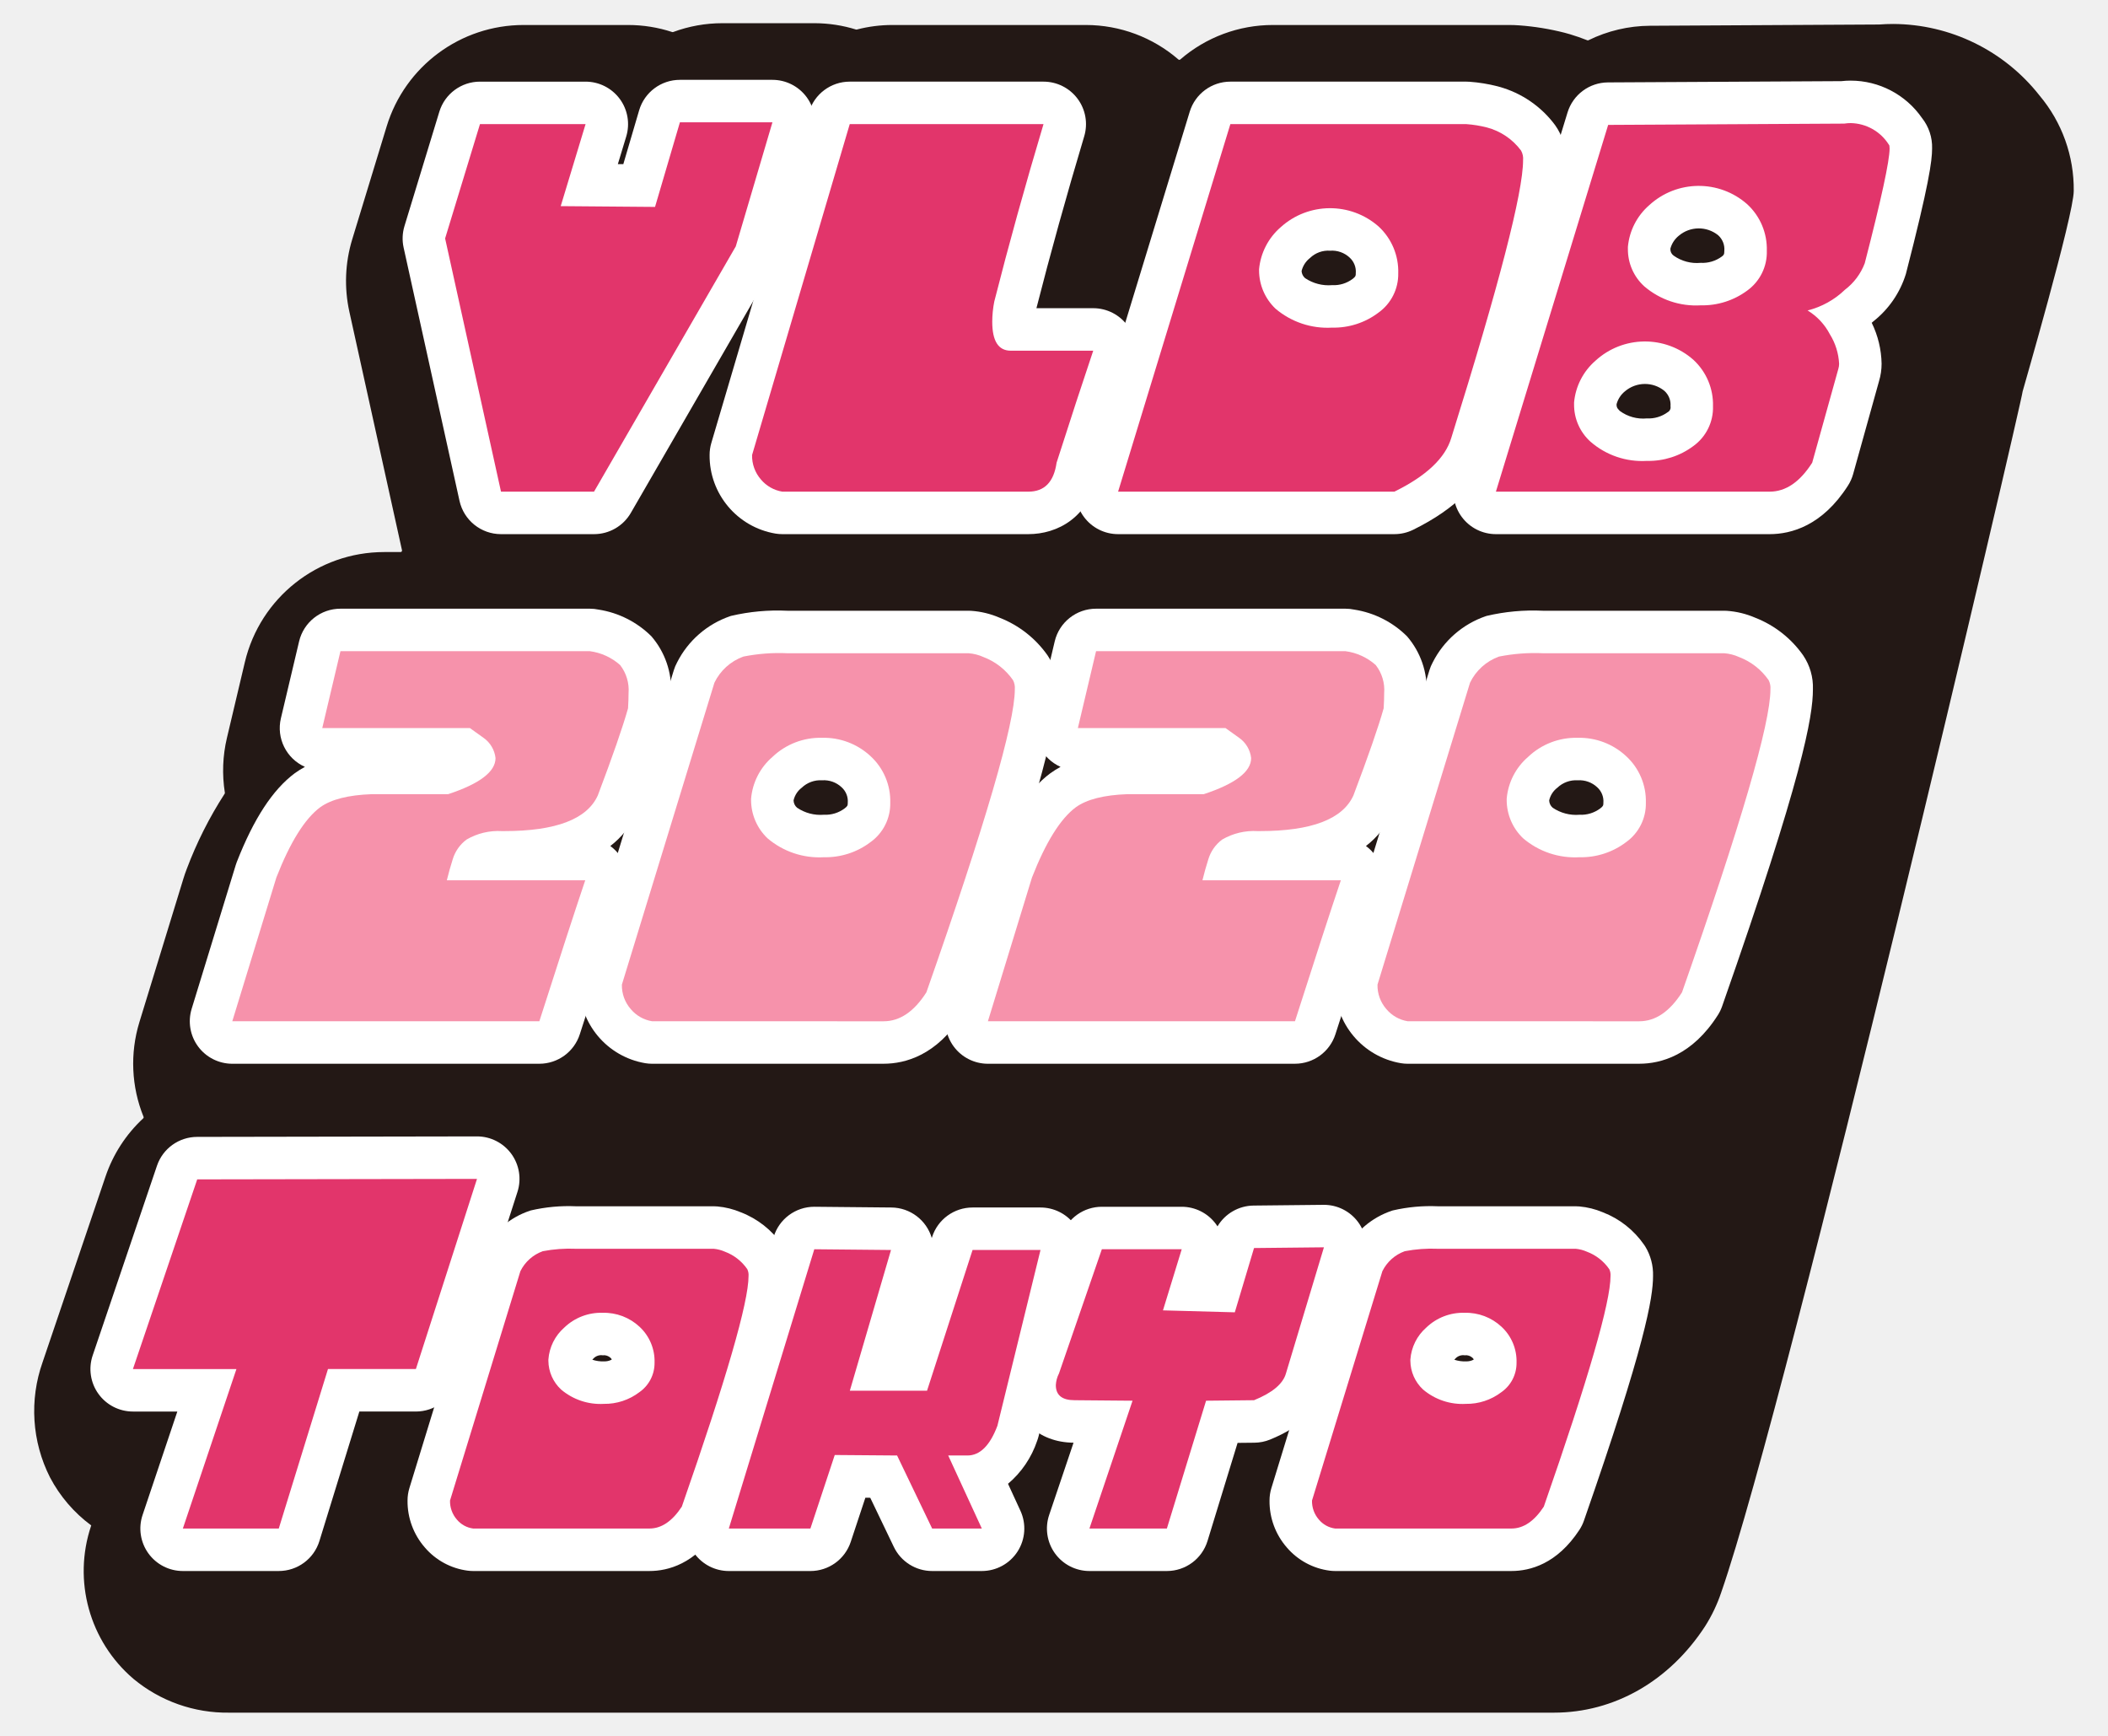
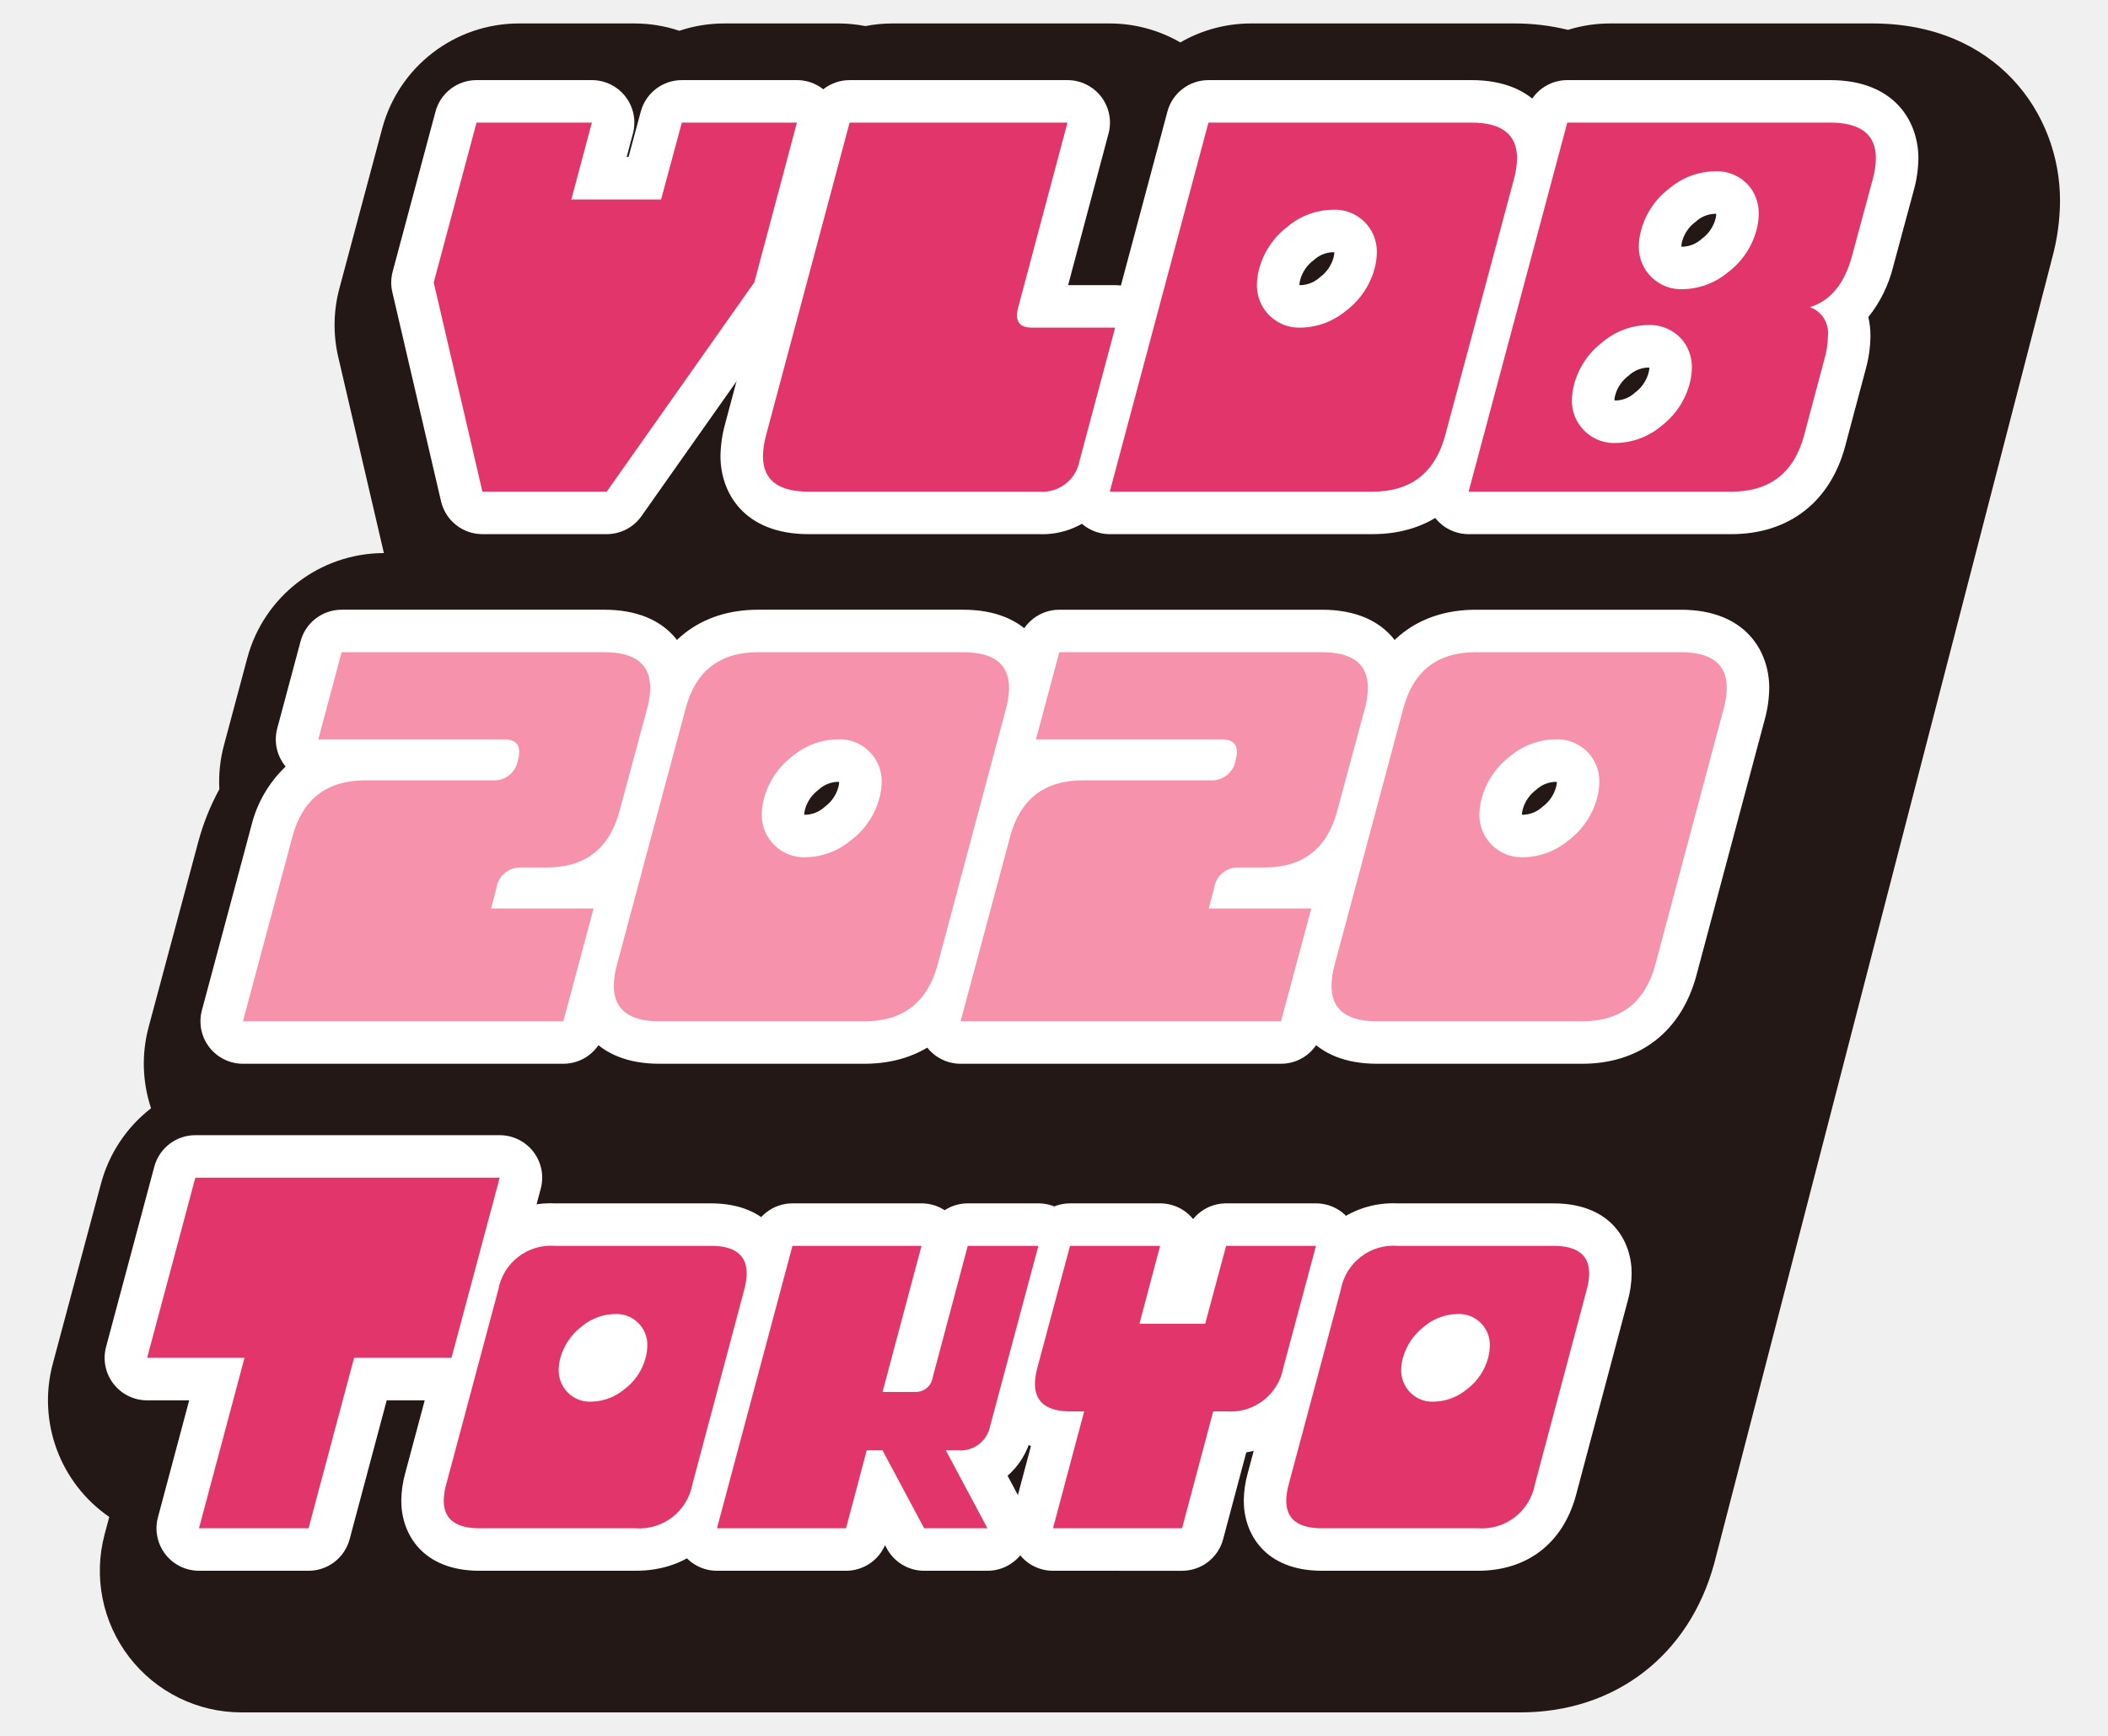
<svg xmlns="http://www.w3.org/2000/svg" viewBox="0 0 240.945 198.425">
  <defs>
    <style>.a{fill:#231815;}.b{fill:#fff;}.c{fill:#e2356b;}.d{fill:#f692ab;}</style>
  </defs>
-   <path class="a" d="M237.029,21.83A16.634,16.634,0,0,0,233.12,10.921,21.384,21.384,0,0,0,216.386,2.74c-.532,0-1.069.021-1.607.062l-26.195.143A16.136,16.136,0,0,0,181.561,4.6a.157.157,0,0,1-.128.005c-.647-.254-1.307-.488-1.984-.69-.204-.061-.408-.118-.614-.171A29.583,29.583,0,0,0,173.652,2.9q-.59-.043-1.182-.043H145.488A16.17,16.17,0,0,0,134.904,6.8a.16.16,0,0,1-.211,0A16.173,16.173,0,0,0,124.13,2.857H101.982a16.166,16.166,0,0,0-4.055.521.151.151,0,0,1-.082-.002,16.127,16.127,0,0,0-4.698-.724H82.571a16.16,16.16,0,0,0-5.632,1.01.153.153,0,0,1-.102.002A16.189,16.189,0,0,0,71.79,2.857H59.845A16.359,16.359,0,0,0,44.197,14.445L40.262,27.351a16.355,16.355,0,0,0-.327,8.294l6.013,27.254a.169.169,0,0,1-.165.206H43.906A16.36,16.36,0,0,0,27.986,75.696l-2.049,8.658a16.203,16.203,0,0,0-.235,6.263.154.154,0,0,1-.024.111,45.121,45.121,0,0,0-4.34,8.623c-.136.35-.26.713-.37,1.072L15.93,116.852a16.184,16.184,0,0,0,.477,10.809.159.159,0,0,1-.039.177,16.14,16.14,0,0,0-4.302,6.638L4.873,155.7a16.769,16.769,0,0,0,.841,13.178,16.232,16.232,0,0,0,4.715,5.495l-.02.057a16.204,16.204,0,0,0,4.84,17.477,16.747,16.747,0,0,0,10.944,3.867H177.615c6.875,0,13.169-3.589,17.26-9.847a17.773,17.773,0,0,0,1.863-3.902c7.748-22.271,34.496-136.717,34.449-137.282C231.185,44.708,237.029,24.588,237.029,21.83Z" />
-   <path class="b" d="M57.264,61.058a4.857,4.857,0,0,1-4.743-3.81L46.134,28.302a4.854,4.854,0,0,1,.098-2.463l3.984-13.066a4.856,4.856,0,0,1,4.646-3.44h12.07A4.858,4.858,0,0,1,71.58,15.598l-.959,3.162.624.005,1.808-6.151a4.858,4.858,0,0,1,4.66-3.487H88.289A4.857,4.857,0,0,1,92.947,15.36L88.758,29.54a4.879,4.879,0,0,1-.453,1.054L72.104,58.631a4.857,4.857,0,0,1-4.205,2.427Z" />
-   <path class="b" d="M89.42,61.058a4.885,4.885,0,0,1-.782-.064,9.034,9.034,0,0,1-7.531-8.983,4.853,4.853,0,0,1,.198-1.375L92.467,12.815A4.857,4.857,0,0,1,97.125,9.332h22.148a4.857,4.857,0,0,1,4.653,6.249c-2.034,6.798-3.871,13.406-5.462,19.649h6.492a4.857,4.857,0,0,1,4.603,6.408c-1.15,3.414-2.515,7.58-4.056,12.388-.926,5.173-4.684,7.031-7.959,7.031Z" />
-   <path class="b" d="M127.799,61.058a4.857,4.857,0,0,1-4.646-6.276L135.986,12.77a4.858,4.858,0,0,1,4.646-3.438h26.982q.177,0,.354.013a18.206,18.206,0,0,1,3.195.52q.094.024.185.051a11.909,11.909,0,0,1,6.401,4.388,6.437,6.437,0,0,1,1.195,4.015c0,2.896-.957,9.284-8.424,33.177-1.06,3.579-4.095,6.65-8.995,9.062a4.864,4.864,0,0,1-2.144.499Zm21.365-29.27a4.816,4.816,0,0,0,3.098.807,3.588,3.588,0,0,0,2.351-.718c.352-.271.352-.37.352-.636a2.166,2.166,0,0,0-.702-1.798,2.95,2.95,0,0,0-2.234-.786,3.005,3.005,0,0,0-2.3.838,2.686,2.686,0,0,0-.958,1.488A1.16,1.16,0,0,0,149.164,31.787Z" />
-   <path class="b" d="M170.982,61.058a4.858,4.858,0,0,1-4.644-6.278L179.17,12.855A4.858,4.858,0,0,1,183.788,9.42l26.683-.144a9.417,9.417,0,0,1,1.059-.06,9.929,9.929,0,0,1,8.154,4.273,5.355,5.355,0,0,1,1.155,3.484c0,1.415-.362,4.132-2.995,14.338a11.049,11.049,0,0,1-3.722,5.425l-.184.162a11.091,11.091,0,0,1,1.129,4.684,6.892,6.892,0,0,1-.292,1.982l-2.962,10.63a4.856,4.856,0,0,1-.583,1.306c-2.927,4.593-6.487,5.558-8.959,5.558ZM184.774,46.24c0,.204,0,.38.369.732a4.48,4.48,0,0,0,3.095.856,3.674,3.674,0,0,0,2.382-.712.628.628,0,0,0,.32-.671,2.135,2.135,0,0,0-.702-1.769,3.528,3.528,0,0,0-4.511.059,2.841,2.841,0,0,0-.953,1.468Zm6.152-17.783a.885.885,0,0,0,.369.762,4.577,4.577,0,0,0,3.095.827,3.724,3.724,0,0,0,2.398-.71c.227-.171.304-.228.304-.673a2.135,2.135,0,0,0-.702-1.769,3.528,3.528,0,0,0-4.511.059,2.841,2.841,0,0,0-.953,1.468Z" />
-   <path class="b" d="M26.551,121.598a4.857,4.857,0,0,1-4.644-6.281l5.039-16.436c.036-.117.076-.233.12-.346,1.938-4.952,4.107-8.274,6.633-10.153a10.726,10.726,0,0,1,1.154-.722,4.856,4.856,0,0,1-2.746-5.553l2.08-8.789a4.857,4.857,0,0,1,4.727-3.738H67.42a4.834,4.834,0,0,1,1.006.105,10.929,10.929,0,0,1,6.031,3.052A9.286,9.286,0,0,1,76.7,79.241q0,.891-.067,2.022a4.853,4.853,0,0,1-.173,1.023c-.65,2.306-1.823,5.695-3.589,10.362-.037.097-.076.192-.119.287A9.833,9.833,0,0,1,69.76,96.707a4.862,4.862,0,0,1,1.735,5.472c-1.178,3.495-2.935,8.893-5.221,16.041a4.857,4.857,0,0,1-4.626,3.377Z" />
-   <path class="b" d="M74.539,121.598a4.885,4.885,0,0,1-.782-.064,9.039,9.039,0,0,1-7.531-8.983,4.845,4.845,0,0,1,.213-1.423L77.015,76.617a4.822,4.822,0,0,1,.378-.899,10.672,10.672,0,0,1,6.06-5.281c.036-.012.073-.023.11-.035a23.309,23.309,0,0,1,6.415-.589h20.713c.107,0,.216.003.323.011a9.848,9.848,0,0,1,3.252.792,12.058,12.058,0,0,1,5.467,4.295,6.506,6.506,0,0,1,1.117,3.889c0,3.1-1.18,10.02-10.381,36.237a4.831,4.831,0,0,1-.487,1.001c-2.927,4.593-6.503,5.558-8.988,5.558ZM91.1,92.327a4.758,4.758,0,0,0,3.068.807,3.647,3.647,0,0,0,2.378-.727c.353-.27.353-.36.353-.627a2.149,2.149,0,0,0-.704-1.788,2.967,2.967,0,0,0-2.232-.797,3.09,3.09,0,0,0-2.324.849,2.515,2.515,0,0,0-.934,1.446A1.14,1.14,0,0,0,91.1,92.327Z" />
-   <path class="b" d="M112.918,121.598a4.857,4.857,0,0,1-4.644-6.281l5.039-16.436c.036-.117.076-.233.12-.346,1.938-4.952,4.107-8.274,6.633-10.153a10.716,10.716,0,0,1,1.154-.722,4.856,4.856,0,0,1-2.746-5.553l2.08-8.789a4.857,4.857,0,0,1,4.727-3.738h28.506a4.834,4.834,0,0,1,1.006.105,10.929,10.929,0,0,1,6.031,3.052,9.286,9.286,0,0,1,2.243,6.504q0,.891-.067,2.022a4.853,4.853,0,0,1-.173,1.023c-.65,2.306-1.823,5.695-3.589,10.362-.037.097-.076.192-.119.287a9.832,9.832,0,0,1-2.992,3.771,4.862,4.862,0,0,1,1.735,5.472c-1.178,3.495-2.935,8.893-5.221,16.041a4.857,4.857,0,0,1-4.626,3.377Z" />
-   <path class="b" d="M160.906,121.598a4.885,4.885,0,0,1-.782-.064,9.039,9.039,0,0,1-7.531-8.983,4.845,4.845,0,0,1,.213-1.423l10.576-34.512a4.822,4.822,0,0,1,.378-.899A10.672,10.672,0,0,1,169.82,70.437c.036-.012.073-.023.11-.035a23.309,23.309,0,0,1,6.415-.589h20.713c.107,0,.216.003.323.011a9.849,9.849,0,0,1,3.252.792,12.058,12.058,0,0,1,5.467,4.295,6.506,6.506,0,0,1,1.117,3.889c0,3.1-1.18,10.02-10.381,36.237a4.831,4.831,0,0,1-.487,1.001c-2.927,4.593-6.503,5.558-8.988,5.558Zm16.561-29.27a4.758,4.758,0,0,0,3.068.807,3.647,3.647,0,0,0,2.378-.727c.353-.27.353-.36.353-.627a2.149,2.149,0,0,0-.704-1.788,2.967,2.967,0,0,0-2.232-.797,3.089,3.089,0,0,0-2.324.849,2.515,2.515,0,0,0-.934,1.446A1.14,1.14,0,0,0,177.467,92.327Z" />
-   <path class="b" d="M20.901,179.583A4.857,4.857,0,0,1,16.296,173.18l3.973-11.827H15.194a4.856,4.856,0,0,1-4.6-6.416l7.348-21.681a4.856,4.856,0,0,1,4.591-3.298l31.989-.056a4.858,4.858,0,0,1,4.624,6.343l-6.986,21.736a4.858,4.858,0,0,1-4.624,3.371h-6.462l-4.566,14.805a4.858,4.858,0,0,1-4.642,3.425Z" />
-   <path class="b" d="M54.082,179.583a4.852,4.852,0,0,1-.617-.04,7.75,7.75,0,0,1-4.903-2.648,8.027,8.027,0,0,1-1.98-5.37,4.854,4.854,0,0,1,.213-1.424l8.043-26.217a4.924,4.924,0,0,1,.41-.957,9.358,9.358,0,0,1,5.308-4.526c.041-.013.082-.025.123-.038a19.066,19.066,0,0,1,5.149-.473H81.58q.211,0,.422.019a8.912,8.912,0,0,1,2.676.668,10.197,10.197,0,0,1,4.712,3.709c.047.067.093.136.137.205a6.129,6.129,0,0,1,.889,3.373c0,2.47-.897,7.88-7.896,27.955a4.824,4.824,0,0,1-.525,1.066c-2.547,3.882-5.627,4.697-7.762,4.697Zm13.62-24.154a3.757,3.757,0,0,0,1.325.19,1.766,1.766,0,0,0,.896-.202.406.406,0,0,0-.137-.204,1.11,1.11,0,0,0-.898-.29,1.215,1.215,0,0,0-1.008.318C67.808,155.312,67.749,155.375,67.702,155.429Z" />
-   <path class="b" d="M106.545,179.583a4.857,4.857,0,0,1-4.379-2.755L99.47,171.21l-.559-.004-1.672,5.048a4.857,4.857,0,0,1-4.61,3.33H83.305a4.857,4.857,0,0,1-4.644-6.278L88.43,141.381a4.857,4.857,0,0,1,4.644-3.436c.016,0,8.815.085,8.815.085a4.857,4.857,0,0,1,4.613,3.488l.041-.127a4.857,4.857,0,0,1,4.621-3.362H118.93a4.857,4.857,0,0,1,4.717,6.013l-4.926,20.095a4.819,4.819,0,0,1-.172.557,11.027,11.027,0,0,1-3.333,4.918l1.419,3.084a4.857,4.857,0,0,1-4.412,6.887Z" />
-   <path class="b" d="M124.523,179.583a4.857,4.857,0,0,1-4.603-6.409l2.786-8.259c-4.039-.034-6.88-2.731-6.88-6.581a7.782,7.782,0,0,1,.695-3.119l4.83-13.997a4.857,4.857,0,0,1,4.591-3.272h9.129a4.856,4.856,0,0,1,3.905,1.97q.097.131.185.268a4.859,4.859,0,0,1,4.125-2.376s8.023-.084,8.039-.084a4.857,4.857,0,0,1,4.65,6.257l-4.342,14.418c-.734,2.616-2.919,4.717-6.468,6.16a4.856,4.856,0,0,1-1.779.357l-1.93.02L138.019,176.15a4.858,4.858,0,0,1-4.644,3.433Z" />
-   <path class="b" d="M152.607,179.583a4.852,4.852,0,0,1-.617-.04,7.75,7.75,0,0,1-4.903-2.648,8.027,8.027,0,0,1-1.98-5.37,4.854,4.854,0,0,1,.213-1.424l8.043-26.217a4.912,4.912,0,0,1,.41-.957,9.358,9.358,0,0,1,5.308-4.526c.041-.013.082-.025.123-.038a19.066,19.066,0,0,1,5.149-.473h15.754q.211,0,.422.019a8.912,8.912,0,0,1,2.676.668,10.196,10.196,0,0,1,4.712,3.709c.047.067.093.136.137.205a6.129,6.129,0,0,1,.889,3.373c0,2.47-.897,7.88-7.896,27.955a4.824,4.824,0,0,1-.525,1.066c-2.547,3.882-5.627,4.697-7.762,4.697Zm13.62-24.154a3.758,3.758,0,0,0,1.325.19,1.766,1.766,0,0,0,.896-.202.406.406,0,0,0-.137-.204,1.11,1.11,0,0,0-.898-.29,1.215,1.215,0,0,0-1.008.318C166.333,155.312,166.274,155.375,166.228,155.429Z" />
-   <path class="c" d="M67.898,56.201H57.264L50.877,27.255,54.861,14.189h12.07L64.09,23.564l10.781.088,2.842-9.668H88.289L84.1,28.164Z" />
-   <path class="c" d="M89.42,56.201a4.041,4.041,0,0,1-2.447-1.392,4.106,4.106,0,0,1-1.01-2.798L97.125,14.189h22.148q-3.164,10.576-5.625,20.273a12.087,12.087,0,0,0-.234,2.314q0,3.311,2.109,3.311h9.434Q123.17,45.39,120.768,52.89q-.469,3.311-3.223,3.311Z" />
-   <path class="c" d="M165.885,50.048q-1.025,3.457-6.504,6.152H127.799L140.631,14.189h26.982a13.336,13.336,0,0,1,2.344.381,7.127,7.127,0,0,1,3.897,2.637,1.88,1.88,0,0,1,.234,1.113Q174.088,23.798,165.885,50.048ZM152.262,37.451a8.449,8.449,0,0,0,5.316-1.728A5.407,5.407,0,0,0,159.82,31.24a6.997,6.997,0,0,0-2.242-5.347,8.409,8.409,0,0,0-11.205.088,7.243,7.243,0,0,0-2.461,4.79v.146a6.049,6.049,0,0,0,1.875,4.365A9.169,9.169,0,0,0,152.262,37.451Z" />
-   <path class="c" d="M210.797,14.13a4.813,4.813,0,0,1,.732-.059,5.263,5.263,0,0,1,4.365,2.461q.088.059.088.44,0,2.109-2.842,13.125a6.834,6.834,0,0,1-2.256,3.018,9.464,9.464,0,0,1-4.277,2.373,6.918,6.918,0,0,1,2.549,2.725,7.03,7.03,0,0,1,1.055,3.369,2.03,2.03,0,0,1-.088.586L207.135,52.89q-2.109,3.311-4.863,3.311H170.982l12.832-41.924ZM188.238,52.685a8.546,8.546,0,0,0,5.316-1.699,5.412,5.412,0,0,0,2.242-4.541,6.963,6.963,0,0,0-2.242-5.317,8.367,8.367,0,0,0-11.205.117,7.175,7.175,0,0,0-2.432,4.761V46.24a5.672,5.672,0,0,0,1.875,4.248A8.986,8.986,0,0,0,188.238,52.685Zm6.152-17.783a8.597,8.597,0,0,0,5.316-1.685,5.402,5.402,0,0,0,2.242-4.556,6.963,6.963,0,0,0-2.242-5.317,8.367,8.367,0,0,0-11.205.117,7.175,7.175,0,0,0-2.432,4.761v.234a5.703,5.703,0,0,0,1.875,4.277A9.061,9.061,0,0,0,194.391,34.902Z" />
-   <path class="d" d="M53.709,83.225H36.834l2.08-8.789H67.42a6.484,6.484,0,0,1,3.457,1.582,4.64,4.64,0,0,1,.967,3.223q0,.762-.059,1.728-.908,3.223-3.457,9.961-1.846,4.072-10.693,4.072h-.264a7.193,7.193,0,0,0-4.043.967,4.38,4.38,0,0,0-1.582,2.256q-.381,1.201-.674,2.402h15.82q-1.787,5.303-5.244,16.113H26.551l5.039-16.436q2.373-6.064,5.01-8.027,1.875-1.348,5.859-1.494h8.76q5.42-1.787,5.42-4.131a3.267,3.267,0,0,0-1.377-2.314Q54.529,83.811,53.709,83.225Z" />
-   <path class="d" d="M74.539,116.741a4.035,4.035,0,0,1-2.445-1.392,4.107,4.107,0,0,1-1.012-2.798L81.658,78.04a5.891,5.891,0,0,1,3.311-2.988,20.954,20.954,0,0,1,5.01-.381h20.713a5.017,5.017,0,0,1,1.728.44,7.243,7.243,0,0,1,3.369,2.637,1.948,1.948,0,0,1,.205,1.055q0,5.83-10.107,34.629-2.109,3.311-4.893,3.311Zm19.629-18.75A8.513,8.513,0,0,0,99.5,96.262,5.394,5.394,0,0,0,101.756,91.78,6.974,6.974,0,0,0,99.5,86.433a7.835,7.835,0,0,0-5.537-2.095,7.919,7.919,0,0,0-5.668,2.183,7.098,7.098,0,0,0-2.447,4.79v.146a6.05,6.05,0,0,0,1.875,4.365A9.126,9.126,0,0,0,94.168,97.991Z" />
-   <path class="d" d="M140.076,83.225h-16.875l2.08-8.789h28.506a6.483,6.483,0,0,1,3.457,1.582,4.64,4.64,0,0,1,.967,3.223q0,.762-.059,1.728-.908,3.223-3.457,9.961-1.846,4.072-10.693,4.072h-.264a7.193,7.193,0,0,0-4.043.967,4.379,4.379,0,0,0-1.582,2.256q-.381,1.201-.674,2.402h15.82q-1.787,5.303-5.244,16.113H112.918l5.039-16.436q2.373-6.064,5.01-8.027,1.875-1.348,5.859-1.494h8.76q5.42-1.787,5.42-4.131a3.267,3.267,0,0,0-1.377-2.314Q140.897,83.811,140.076,83.225Z" />
-   <path class="d" d="M160.906,116.741a4.036,4.036,0,0,1-2.445-1.392,4.108,4.108,0,0,1-1.012-2.798L168.025,78.04a5.891,5.891,0,0,1,3.311-2.988,20.956,20.956,0,0,1,5.01-.381h20.713a5.017,5.017,0,0,1,1.728.44,7.243,7.243,0,0,1,3.369,2.637,1.948,1.948,0,0,1,.205,1.055q0,5.83-10.107,34.629-2.109,3.311-4.893,3.311Zm19.629-18.75a8.513,8.513,0,0,0,5.332-1.728,5.394,5.394,0,0,0,2.256-4.482,6.974,6.974,0,0,0-2.256-5.347,7.835,7.835,0,0,0-5.537-2.095,7.919,7.919,0,0,0-5.668,2.183,7.098,7.098,0,0,0-2.447,4.79v.146a6.05,6.05,0,0,0,1.875,4.365A9.126,9.126,0,0,0,180.535,97.991Z" />
-   <path class="c" d="M20.901,174.726l6.123-18.23h-11.83l7.348-21.681,31.98-.056-6.986,21.736H37.488l-5.623,18.23Z" />
-   <path class="c" d="M54.082,174.726a2.913,2.913,0,0,1-1.865-1.029,3.183,3.183,0,0,1-.779-2.172l8.043-26.217a4.587,4.587,0,0,1,2.56-2.283,16.385,16.385,0,0,1,3.785-.277H81.58a4.083,4.083,0,0,1,1.279.334,5.395,5.395,0,0,1,2.561,2.004,1.558,1.558,0,0,1,.139.779q0,4.481-7.625,26.356-1.644,2.505-3.701,2.505Zm14.945-14.25a6.516,6.516,0,0,0,4.035-1.322,4.058,4.058,0,0,0,1.754-3.381,5.372,5.372,0,0,0-1.711-4.106,5.942,5.942,0,0,0-4.217-1.601,6.052,6.052,0,0,0-4.385,1.684,5.372,5.372,0,0,0-1.822,3.66v.14a4.525,4.525,0,0,0,1.447,3.283A6.946,6.946,0,0,0,69.027,160.476Z" />
-   <path class="c" d="M93.074,142.802l8.768.084-4.705,16.087h8.824l5.203-16.087H118.93L114.004,162.981q-1.28,3.395-3.424,3.396H108.381l3.842,8.35H106.545l-4.008-8.35-7.125-.056-2.783,8.405H83.305Z" />
-   <path class="c" d="M151.326,142.58l-4.342,14.418q-.501,1.781-3.647,3.06l-5.482.057-4.481,14.611h-8.852l4.928-14.611-6.625-.057q-2.142,0-2.143-1.725a3.301,3.301,0,0,1,.361-1.336l4.899-14.195h9.129l-2.143,6.986,8.211.223,2.197-7.348Z" />
-   <path class="c" d="M152.607,174.726a2.913,2.913,0,0,1-1.865-1.029,3.183,3.183,0,0,1-.779-2.172l8.043-26.217a4.587,4.587,0,0,1,2.56-2.283,16.385,16.385,0,0,1,3.785-.277h15.754a4.083,4.083,0,0,1,1.279.334,5.396,5.396,0,0,1,2.561,2.004,1.558,1.558,0,0,1,.139.779q0,4.481-7.625,26.356-1.643,2.505-3.701,2.505Zm14.945-14.25a6.516,6.516,0,0,0,4.035-1.322,4.058,4.058,0,0,0,1.754-3.381,5.372,5.372,0,0,0-1.711-4.106,5.942,5.942,0,0,0-4.217-1.601,6.052,6.052,0,0,0-4.385,1.684,5.372,5.372,0,0,0-1.822,3.66v.14a4.525,4.525,0,0,0,1.447,3.283A6.946,6.946,0,0,0,167.553,160.476Z" />
+   <path class="a" d="M195.938,178.71c-2.869,10.54-11.35,17.034-22.156,17.034H27.602a16.189,16.189,0,0,1-15.641-20.368l.527-1.973a16.189,16.189,0,0,1-6.454-17.517l5.512-20.595A16.16,16.16,0,0,1,17.264,126.686a16.18,16.18,0,0,1-.277-9.28l5.654-21.094a27.276,27.276,0,0,1,2.429-6.092,16.171,16.171,0,0,1,.528-5.035l2.666-9.961A16.189,16.189,0,0,1,43.879,63.222l-5.215-22.399a16.189,16.189,0,0,1,.129-7.857L43.685,14.685A16.189,16.189,0,0,1,59.324,2.681h13.184a16.195,16.195,0,0,1,5.14.837A16.178,16.178,0,0,1,82.791,2.681h13.154a16.136,16.136,0,0,1,2.969.3,16.181,16.181,0,0,1,3.053-.3h24.902a16.161,16.161,0,0,1,8.043,2.168,16.139,16.139,0,0,1,8.071-2.168H173.042a25.43,25.43,0,0,1,6.183.732,16.147,16.147,0,0,1,4.774-.732h30.029c14.071,0,21.434,10.193,21.434,20.262a25.463,25.463,0,0,1-.898,6.544Z" />
+   <path class="b" d="M55.141,61.059a4.857,4.857,0,0,1-4.73-3.755L44.844,33.397a4.852,4.852,0,0,1,.039-2.357l4.893-18.281A4.856,4.856,0,0,1,54.467,9.157H67.65a4.857,4.857,0,0,1,4.693,6.108L71.629,17.946h.212L73.244,12.748A4.858,4.858,0,0,1,77.934,9.157H91.088a4.857,4.857,0,0,1,4.693,6.107l-4.863,18.252a4.867,4.867,0,0,1-.724,1.548l-16.875,23.936a4.858,4.858,0,0,1-3.97,2.058Z" />
+   <path class="b" d="M92.423,61.059c-7.434,0-10.071-4.794-10.071-8.9a14.281,14.281,0,0,1,.509-3.628l9.558-35.77a4.858,4.858,0,0,1,4.692-3.603H122.013a4.857,4.857,0,0,1,4.693,6.108l-4.621,17.329h5.377a4.857,4.857,0,0,1,4.692,6.111l-4.072,15.234a9.167,9.167,0,0,1-9.292,7.118Z" />
+   <path class="b" d="M126.847,61.059a4.857,4.857,0,0,1-4.692-6.111l11.279-42.188a4.858,4.858,0,0,1,4.692-3.603h30.059c7.434,0,10.071,4.81,10.071,8.929a14.179,14.179,0,0,1-.515,3.625L169.888,50.985c-1.709,6.399-6.452,10.073-13.012,10.073Zm21.673-28.472c.047.004.107.008.183.008a3.387,3.387,0,0,0,2.167-.908,4.121,4.121,0,0,0,1.55-2.23,2.555,2.555,0,0,0,.099-.614,1.931,1.931,0,0,0-.212-.01,3.333,3.333,0,0,0-2.142.899,4.143,4.143,0,0,0-1.546,2.239A2.542,2.542,0,0,0,148.52,32.587Z" />
+   <path class="b" d="M167.862,61.059A4.857,4.857,0,0,1,163.17,54.947l11.279-42.188a4.858,4.858,0,0,1,4.692-3.603H209.171c7.456,0,10.101,4.81,10.101,8.929a14.179,14.179,0,0,1-.515,3.625L216.38,30.515a14.905,14.905,0,0,1-2.827,5.727,9.708,9.708,0,0,1,.24,2.177,14.699,14.699,0,0,1-.543,3.794l-2.345,8.795c-1.714,6.39-6.457,10.051-13.014,10.051Zm16.663-15.291a1.855,1.855,0,0,0,.212.011,3.333,3.333,0,0,0,2.142-.899,4.143,4.143,0,0,0,1.546-2.239,2.548,2.548,0,0,0,.099-.617c-.049-.004-.109-.007-.183-.007a3.387,3.387,0,0,0-2.167.908,4.121,4.121,0,0,0-1.55,2.23A2.545,2.545,0,0,0,184.525,45.768ZM192.172,28.192c.047.004.107.008.183.008a3.387,3.387,0,0,0,2.167-.908,4.121,4.121,0,0,0,1.55-2.23,2.547,2.547,0,0,0,.099-.617c-.049-.004-.109-.007-.183-.007a3.387,3.387,0,0,0-2.167.908,4.121,4.121,0,0,0-1.55,2.23A2.541,2.541,0,0,0,192.172,28.192Z" />
+   <path class="b" d="M27.768,121.599a4.857,4.857,0,0,1-4.691-6.114l5.654-21.094a13.896,13.896,0,0,1,3.918-6.767c-.041-.049-.081-.1-.12-.151a4.853,4.853,0,0,1-.839-4.213l2.666-9.961A4.856,4.856,0,0,1,39.047,69.697H69.076c7.456,0,10.101,4.81,10.101,8.929a14.179,14.179,0,0,1-.515,3.625l-3.168,11.733a13.874,13.874,0,0,1-3.916,6.759c.041.05.082.1.121.152a4.859,4.859,0,0,1,.838,4.214L69.08,118a4.857,4.857,0,0,1-4.691,3.599Z" />
+   <path class="b" d="M75.375,121.599c-7.434,0-10.071-4.794-10.071-8.9a14.281,14.281,0,0,1,.509-3.628L73.672,79.742c1.682-6.376,6.415-10.045,12.982-10.045h23.438c7.456,0,10.101,4.81,10.101,8.929a14.179,14.179,0,0,1-.515,3.625l-7.823,29.298c-1.744,6.396-6.495,10.049-13.042,10.049ZM91.921,93.127c.047.004.107.008.183.008a3.387,3.387,0,0,0,2.167-.908,4.121,4.121,0,0,0,1.55-2.23,2.555,2.555,0,0,0,.099-.614,1.931,1.931,0,0,0-.212-.01,3.333,3.333,0,0,0-2.142.899,4.143,4.143,0,0,0-1.546,2.239A2.542,2.542,0,0,0,91.921,93.127Z" />
+   <path class="b" d="M109.799,121.599a4.857,4.857,0,0,1-4.691-6.114l5.654-21.094a13.896,13.896,0,0,1,3.918-6.767c-.041-.049-.081-.1-.12-.151a4.853,4.853,0,0,1-.839-4.213l2.666-9.961a4.856,4.856,0,0,1,4.691-3.601h30.029c7.456,0,10.101,4.81,10.101,8.929a14.179,14.179,0,0,1-.515,3.625l-3.168,11.733a13.874,13.874,0,0,1-3.916,6.759c.041.05.082.1.121.152a4.859,4.859,0,0,1,.838,4.214L151.111,118a4.857,4.857,0,0,1-4.691,3.599Z" />
+   <path class="b" d="M157.406,121.599c-7.434,0-10.071-4.794-10.071-8.9a14.281,14.281,0,0,1,.509-3.628l7.859-29.328c1.682-6.376,6.415-10.045,12.982-10.045h23.438c7.456,0,10.101,4.81,10.101,8.929a14.179,14.179,0,0,1-.515,3.625l-7.823,29.298c-1.744,6.396-6.495,10.049-13.042,10.049ZM173.952,93.127c.047.004.107.008.183.008a3.387,3.387,0,0,0,2.167-.908,4.121,4.121,0,0,0,1.55-2.23,2.555,2.555,0,0,0,.099-.614,1.931,1.931,0,0,0-.212-.01,3.333,3.333,0,0,0-2.142.899,4.143,4.143,0,0,0-1.546,2.239A2.542,2.542,0,0,0,173.952,93.127Z" />
+   <path class="b" d="M22.744,179.555a4.857,4.857,0,0,1-4.692-6.11l3.572-13.372h-4.809a4.856,4.856,0,0,1-4.691-6.112l5.512-20.596a4.856,4.856,0,0,1,4.691-3.602H57.116A4.858,4.858,0,0,1,61.809,135.875l-5.51,20.596a4.857,4.857,0,0,1-4.692,3.602H44.203L39.961,175.951a4.857,4.857,0,0,1-4.692,3.604Z" />
+   <path class="b" d="M54.814,179.555c-6.605,0-8.948-4.311-8.948-8.001a12.045,12.045,0,0,1,.446-3.132l5.952-22.253a10.926,10.926,0,0,1,11.177-8.612H81.253c6.605,0,8.948,4.311,8.948,8.001a12.046,12.046,0,0,1-.446,3.132l-5.924,22.248c-1.493,5.486-5.575,8.617-11.205,8.617Z" />
+   <path class="b" d="M105.634,179.555a4.859,4.859,0,0,1-4.284-2.568l-.191-.36a4.859,4.859,0,0,1-4.458,2.928h-14.751a4.857,4.857,0,0,1-4.692-6.111l8.628-32.285a4.858,4.858,0,0,1,4.692-3.603h14.751a4.856,4.856,0,0,1,2.644.783,4.85,4.85,0,0,1,2.645-.783h8.071A4.856,4.856,0,0,1,123.379,143.668l-5.511,20.596a8.687,8.687,0,0,1-2.7,4.429l1.986,3.716a4.857,4.857,0,0,1-4.284,7.146Z" />
+   <path class="b" d="M120.358,179.555a4.857,4.857,0,0,1-4.693-6.108l2.171-8.141a7.59,7.59,0,0,1-4.394-7.111,12.045,12.045,0,0,1,.446-3.132l3.727-13.906a4.857,4.857,0,0,1,4.691-3.6h10.298a4.855,4.855,0,0,1,3.771,1.796,4.855,4.855,0,0,1,3.771-1.796h10.271a4.857,4.857,0,0,1,4.691,6.114l-3.729,13.916c-1.257,4.713-4.456,7.697-8.928,8.432l-2.648,9.932a4.858,4.858,0,0,1-4.693,3.605Z" />
+   <path class="b" d="M151.112,179.555c-6.605,0-8.948-4.311-8.948-8.001a12.046,12.046,0,0,1,.446-3.132l5.952-22.253a10.926,10.926,0,0,1,11.177-8.612h17.812c6.605,0,8.948,4.311,8.948,8.001a12.045,12.045,0,0,1-.446,3.132L180.13,170.938c-1.493,5.486-5.575,8.617-11.205,8.617Z" />
+   <path class="c" d="M91.088,14.014l-4.863,18.252-16.875,23.936h-14.209L49.574,32.295,54.467,14.014H67.65l-2.344,8.789H75.561l2.373-8.789Z" />
+   <path class="c" d="M92.423,56.202q-5.215,0-5.215-4.043a9.641,9.641,0,0,1,.352-2.402l9.551-35.742H122.013l-5.625,21.094a3.552,3.552,0,0,0-.146.938q0,1.406,1.699,1.406H127.462L123.39,52.686a4.324,4.324,0,0,1-4.6,3.516Z" />
+   <path class="c" d="M165.196,49.727q-1.729,6.475-8.32,6.475h-30.029l11.279-42.188h30.059q5.215,0,5.215,4.072a9.308,9.308,0,0,1-.352,2.373ZM153.873,35.503a8.94,8.94,0,0,0,3.237-4.79,7.342,7.342,0,0,0,.264-1.875,4.789,4.789,0,0,0-5.068-4.863,8.198,8.198,0,0,0-5.156,1.948,8.967,8.967,0,0,0-3.223,4.79,7.342,7.342,0,0,0-.264,1.875,4.826,4.826,0,0,0,5.039,4.863A8.256,8.256,0,0,0,153.873,35.503Z" />
+   <path class="c" d="M197.892,56.202H167.862l11.279-42.188H209.171q5.244,0,5.244,4.072a9.308,9.308,0,0,1-.352,2.373l-2.373,8.789q-1.289,4.775-4.805,5.859a3.153,3.153,0,0,1,2.051,3.311,10.08,10.08,0,0,1-.381,2.549L206.212,49.756Q204.483,56.202,197.892,56.202Zm-7.998-7.515a8.967,8.967,0,0,0,3.223-4.79,7.341,7.341,0,0,0,.264-1.875,4.962,4.962,0,0,0-.908-2.93,4.832,4.832,0,0,0-4.131-1.934,8.256,8.256,0,0,0-5.171,1.948,8.94,8.94,0,0,0-3.237,4.79,7.342,7.342,0,0,0-.264,1.875,4.729,4.729,0,0,0,.938,2.9,4.806,4.806,0,0,0,4.131,1.963A8.198,8.198,0,0,0,189.894,48.687Zm7.632-17.578a8.94,8.94,0,0,0,3.237-4.79,7.342,7.342,0,0,0,.264-1.875,4.962,4.962,0,0,0-.908-2.93,4.832,4.832,0,0,0-4.131-1.934,8.256,8.256,0,0,0-5.171,1.948,8.94,8.94,0,0,0-3.237,4.79,7.342,7.342,0,0,0-.264,1.875,4.826,4.826,0,0,0,5.039,4.863A8.256,8.256,0,0,0,197.525,31.109Z" />
+   <path class="d" d="M59.203,86.859a3.475,3.475,0,0,0,.146-.908q0-1.436-1.729-1.436H36.381l2.666-9.961H69.076q5.244,0,5.244,4.072a9.308,9.308,0,0,1-.352,2.373L70.805,92.718q-1.729,6.445-8.32,6.445H59.555a2.731,2.731,0,0,0-2.812,2.344l-.615,2.344H67.846l-3.457,12.891H27.768L33.422,95.648q1.729-6.445,8.32-6.445H56.391A2.731,2.731,0,0,0,59.203,86.859Z" />
+   <path class="d" d="M75.375,116.742q-5.215,0-5.215-4.043a9.641,9.641,0,0,1,.352-2.402l7.852-29.297q1.699-6.445,8.291-6.445h23.438q5.244,0,5.244,4.072a9.308,9.308,0,0,1-.352,2.373l-7.822,29.297q-1.758,6.445-8.35,6.445ZM97.275,96.043a8.94,8.94,0,0,0,3.237-4.79,7.342,7.342,0,0,0,.264-1.875,4.789,4.789,0,0,0-5.068-4.863,8.198,8.198,0,0,0-5.156,1.948,8.967,8.967,0,0,0-3.223,4.79,7.342,7.342,0,0,0-.264,1.875,4.826,4.826,0,0,0,5.039,4.863A8.256,8.256,0,0,0,97.275,96.043Z" />
+   <path class="d" d="M141.234,86.859a3.475,3.475,0,0,0,.146-.908q0-1.436-1.729-1.436H118.412l2.666-9.961h30.029q5.244,0,5.244,4.072a9.308,9.308,0,0,1-.352,2.373L152.836,92.718q-1.729,6.445-8.32,6.445H141.586a2.731,2.731,0,0,0-2.812,2.344l-.615,2.344h11.719l-3.457,12.891H109.799l5.654-21.094q1.729-6.445,8.32-6.445H138.422A2.731,2.731,0,0,0,141.234,86.859Z" />
+   <path class="d" d="M157.406,116.742q-5.215,0-5.215-4.043a9.641,9.641,0,0,1,.352-2.402l7.852-29.297q1.699-6.445,8.291-6.445h23.438q5.244,0,5.244,4.072a9.308,9.308,0,0,1-.352,2.373l-7.822,29.297q-1.758,6.445-8.35,6.445Zm21.899-20.698a8.94,8.94,0,0,0,3.237-4.79,7.342,7.342,0,0,0,.264-1.875,4.789,4.789,0,0,0-5.068-4.863,8.198,8.198,0,0,0-5.156,1.948,8.967,8.967,0,0,0-3.223,4.79,7.342,7.342,0,0,0-.264,1.875,4.826,4.826,0,0,0,5.039,4.863A8.256,8.256,0,0,0,179.306,96.043Z" />
+   <path class="c" d="M22.744,174.698l5.204-19.482H16.816l5.512-20.596H57.116l-5.51,20.596H40.474l-5.205,19.482Z" />
+   <path class="c" d="M54.814,174.698q-4.093,0-4.092-3.145a7.217,7.217,0,0,1,.278-1.865l5.956-22.266a6.12,6.12,0,0,1,6.484-5.01H81.253q4.093,0,4.092,3.145a7.217,7.217,0,0,1-.278,1.865L79.138,169.688a6.161,6.161,0,0,1-6.512,5.01Zm16.588-15.92a6.593,6.593,0,0,0,2.393-3.562,5.67,5.67,0,0,0,.195-1.42,3.517,3.517,0,0,0-3.729-3.59,6.036,6.036,0,0,0-3.799,1.447,6.766,6.766,0,0,0-2.407,3.562,5.309,5.309,0,0,0-.195,1.392,3.569,3.569,0,0,0,.695,2.171A3.53,3.53,0,0,0,67.588,160.225,6.094,6.094,0,0,0,71.401,158.778Z" />
+   <path class="c" d="M110.616,142.413h8.071l-5.511,20.596a3.451,3.451,0,0,1-3.674,2.783h-1.392l4.759,8.906h-7.236l-4.759-8.906H99.066l-2.365,8.906h-14.751l8.628-32.285h14.751l-4.453,16.699h3.757a1.938,1.938,0,0,0,1.977-1.67Z" />
+   <path class="c" d="M123.92,161.338h-1.53q-4.093,0-4.092-3.145a7.217,7.217,0,0,1,.278-1.865l3.729-13.916h10.298l-2.366,8.906H137.753l2.393-8.906h10.271l-3.729,13.916a6.12,6.12,0,0,1-6.484,5.01H138.671l-3.562,13.359h-14.751Z" />
+   <path class="c" d="M151.112,174.698q-4.093,0-4.092-3.145a7.217,7.217,0,0,1,.278-1.865l5.956-22.266a6.12,6.12,0,0,1,6.484-5.01h17.812q4.093,0,4.092,3.145a7.217,7.217,0,0,1-.278,1.865L175.437,169.688a6.161,6.161,0,0,1-6.512,5.01Zm16.588-15.92a6.593,6.593,0,0,0,2.393-3.562,5.67,5.67,0,0,0,.195-1.42,3.517,3.517,0,0,0-3.729-3.59,6.036,6.036,0,0,0-3.799,1.447,6.766,6.766,0,0,0-2.407,3.562,5.309,5.309,0,0,0-.195,1.392,3.569,3.569,0,0,0,.695,2.171,3.53,3.53,0,0,0,3.034,1.447A6.094,6.094,0,0,0,167.7,158.778Z" />
</svg>
